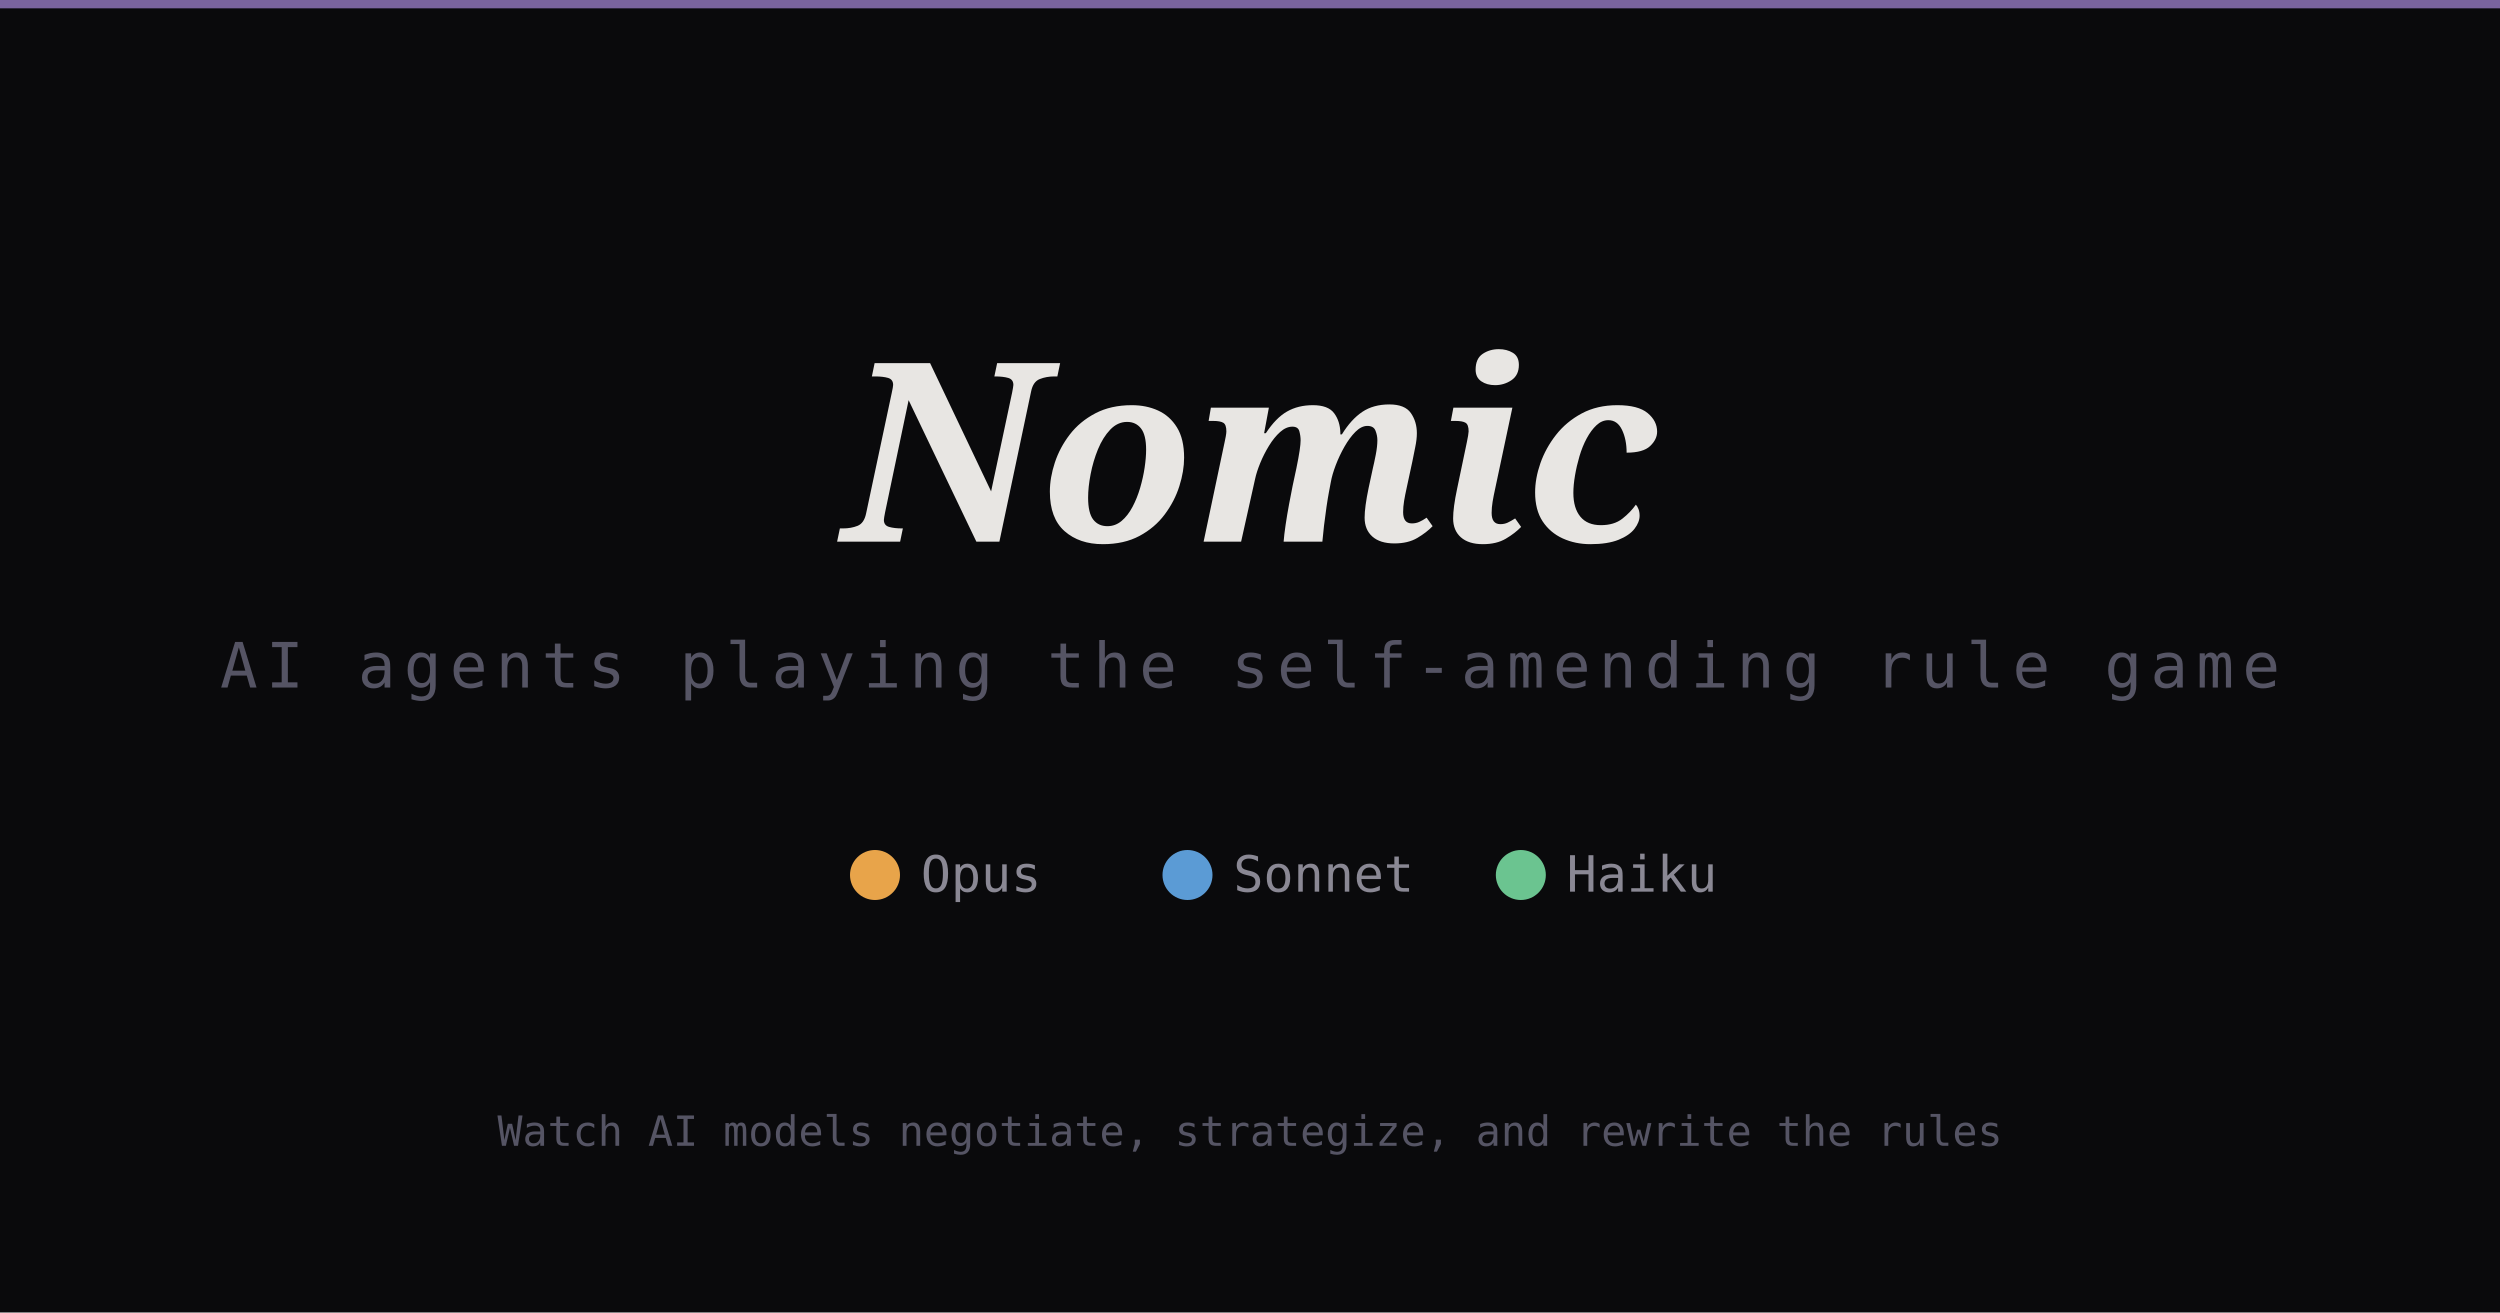
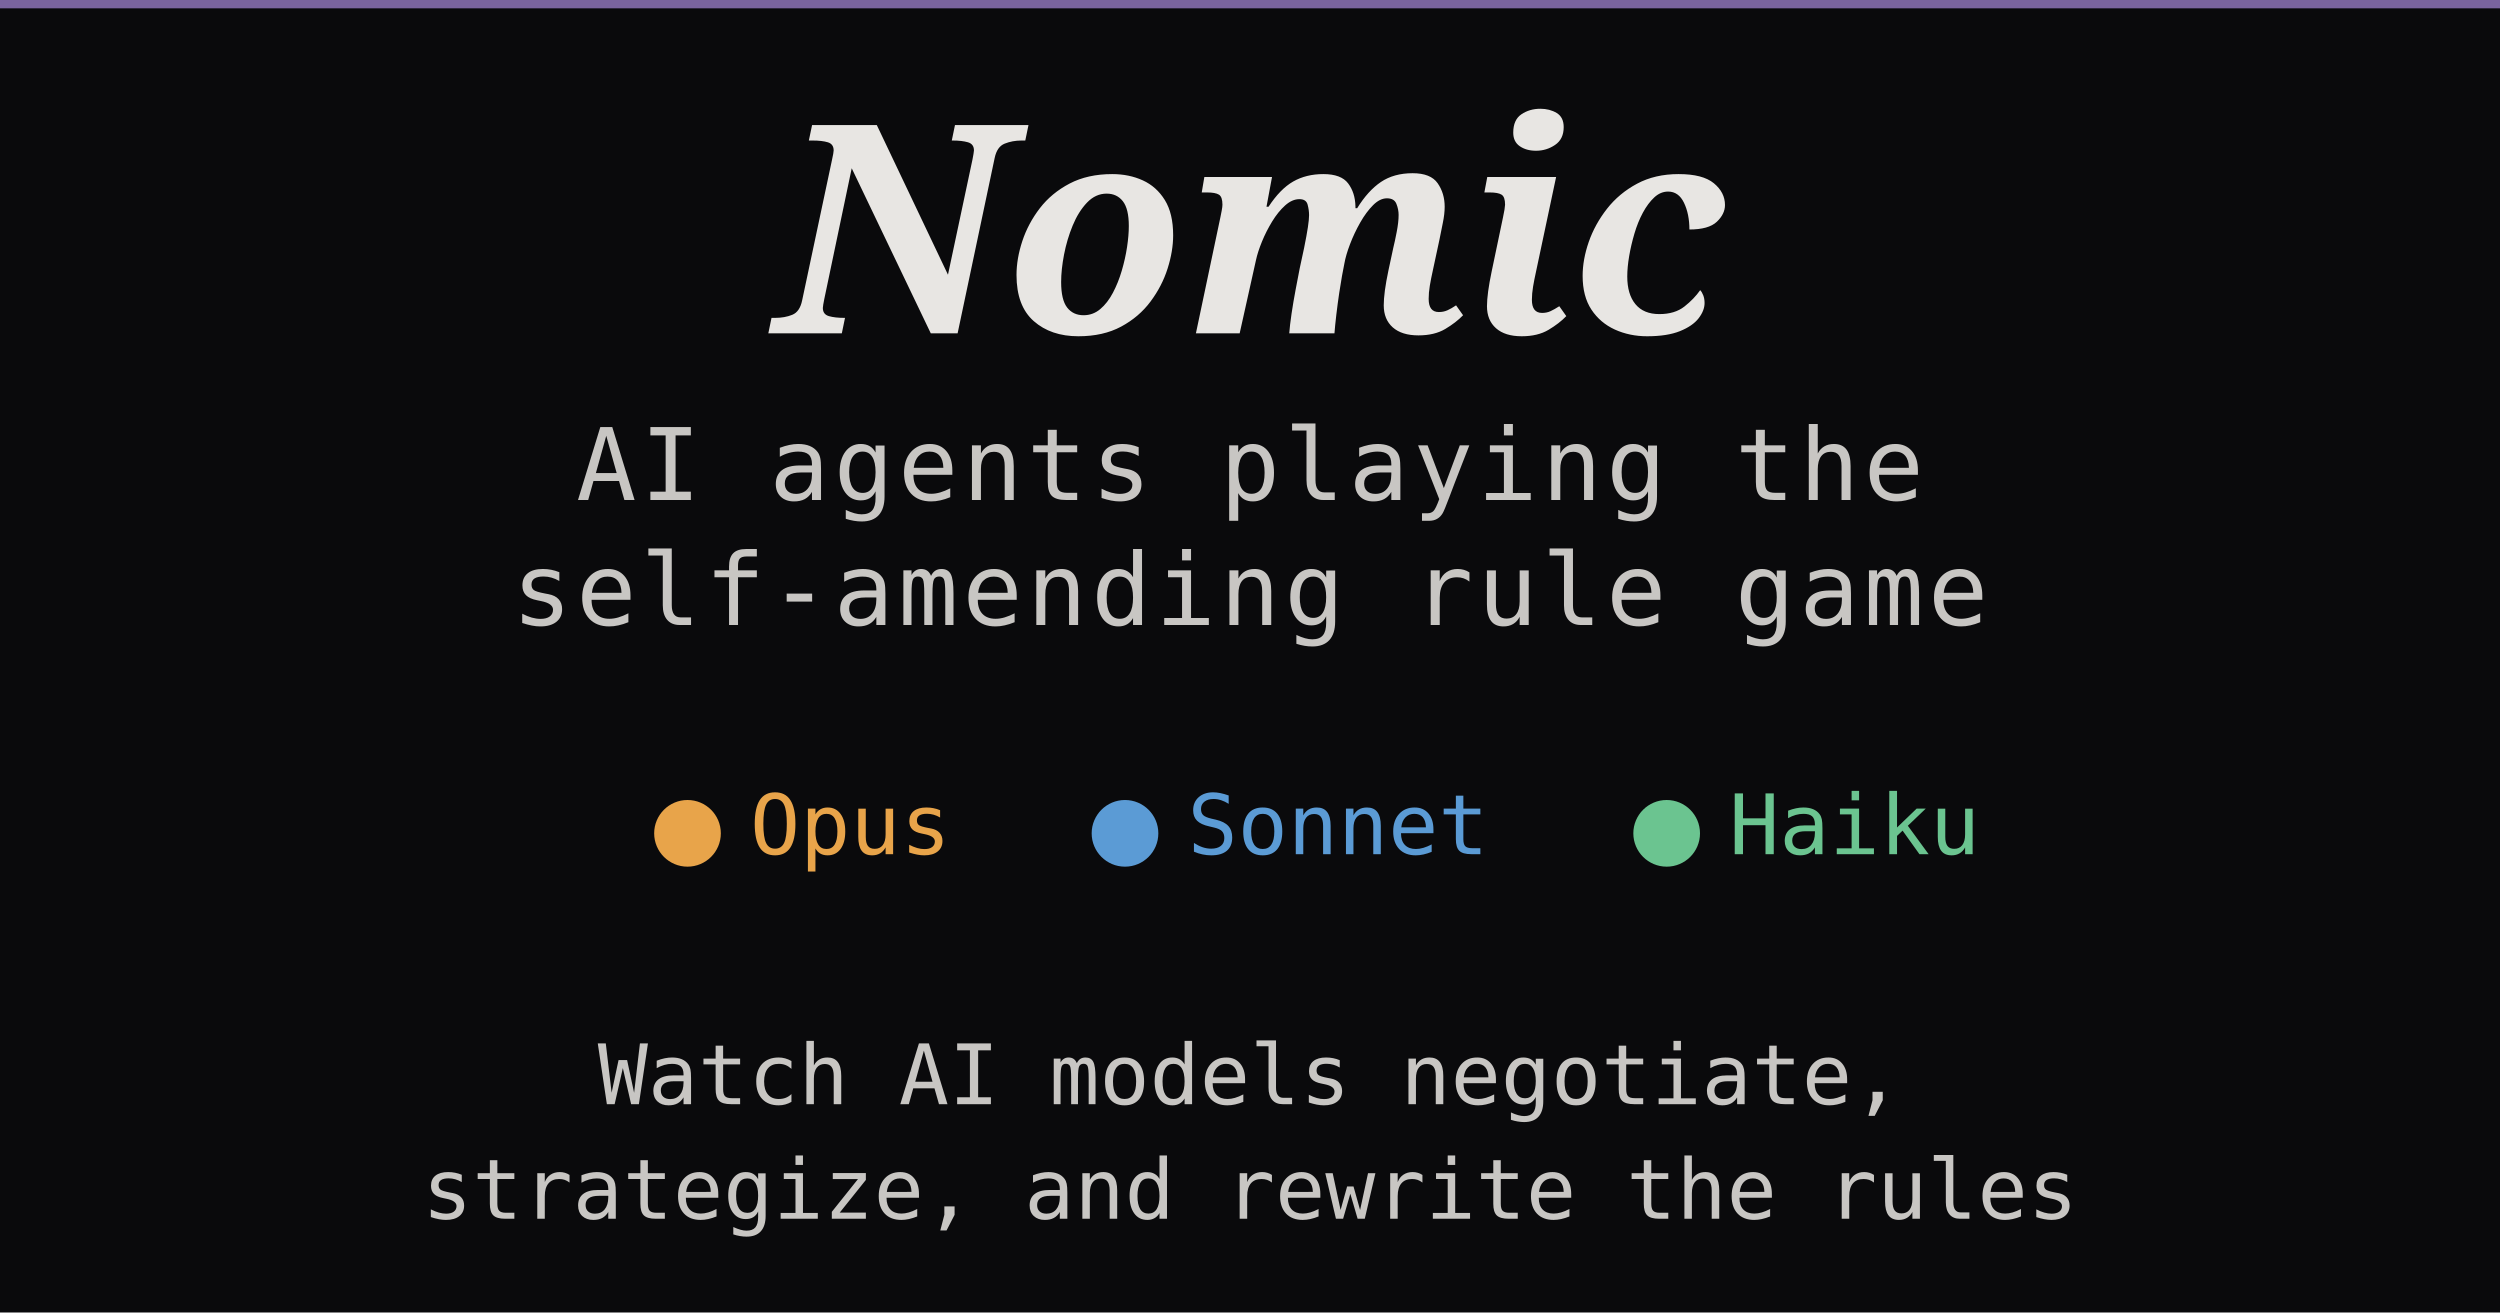
<svg xmlns="http://www.w3.org/2000/svg" viewBox="0 0 1200 630" width="1200" height="630">
  <rect width="1200" height="630" fill="#0a0a0c" />
  <rect x="0" y="0" width="1200" height="4" fill="#c4a0ff" opacity="0.6" />
-   <text x="600" y="260" text-anchor="middle" font-family="Georgia, serif" font-size="120" font-weight="bold" font-style="italic" fill="#e8e6e3">Nomic</text>
-   <text x="600" y="330" text-anchor="middle" font-family="monospace" font-size="30" fill="#555464" letter-spacing="4">AI agents playing the self-amending rule game</text>
-   <circle cx="420" cy="420" r="12" fill="#e8a44a" />
-   <text x="442" y="428" font-family="monospace" font-size="24" fill="#8a8894">Opus</text>
-   <circle cx="570" cy="420" r="12" fill="#5b9bd5" />
-   <text x="592" y="428" font-family="monospace" font-size="24" fill="#8a8894">Sonnet</text>
-   <circle cx="730" cy="420" r="12" fill="#6bc490" />
-   <text x="752" y="428" font-family="monospace" font-size="24" fill="#8a8894">Haiku</text>
-   <text x="600" y="550" text-anchor="middle" font-family="monospace" font-size="20" fill="#555464">Watch AI models negotiate, strategize, and rewrite the rules</text>
+   <text x="600" y="160" text-anchor="middle" font-family="Georgia, serif" font-size="140" font-weight="bold" font-style="italic" fill="#e8e6e3">Nomic</text>
+   <text x="600" y="240" text-anchor="middle" font-family="monospace" font-size="48" fill="#c8c6c3" letter-spacing="2">AI agents playing the</text>
+   <text x="600" y="300" text-anchor="middle" font-family="monospace" font-size="48" fill="#c8c6c3" letter-spacing="2">self-amending rule game</text>
+   <circle cx="330" cy="400" r="16" fill="#e8a44a" />
+   <text x="360" y="410" font-family="monospace" font-size="40" fill="#e8a44a">Opus</text>
+   <circle cx="540" cy="400" r="16" fill="#5b9bd5" />
+   <text x="570" y="410" font-family="monospace" font-size="40" fill="#5b9bd5">Sonnet</text>
+   <circle cx="800" cy="400" r="16" fill="#6bc490" />
+   <text x="830" y="410" font-family="monospace" font-size="40" fill="#6bc490">Haiku</text>
+   <text x="600" y="530" text-anchor="middle" font-family="monospace" font-size="40" fill="#c8c6c3">Watch AI models negotiate,</text>
+   <text x="600" y="585" text-anchor="middle" font-family="monospace" font-size="40" fill="#c8c6c3">strategize, and rewrite the rules</text>
</svg>
